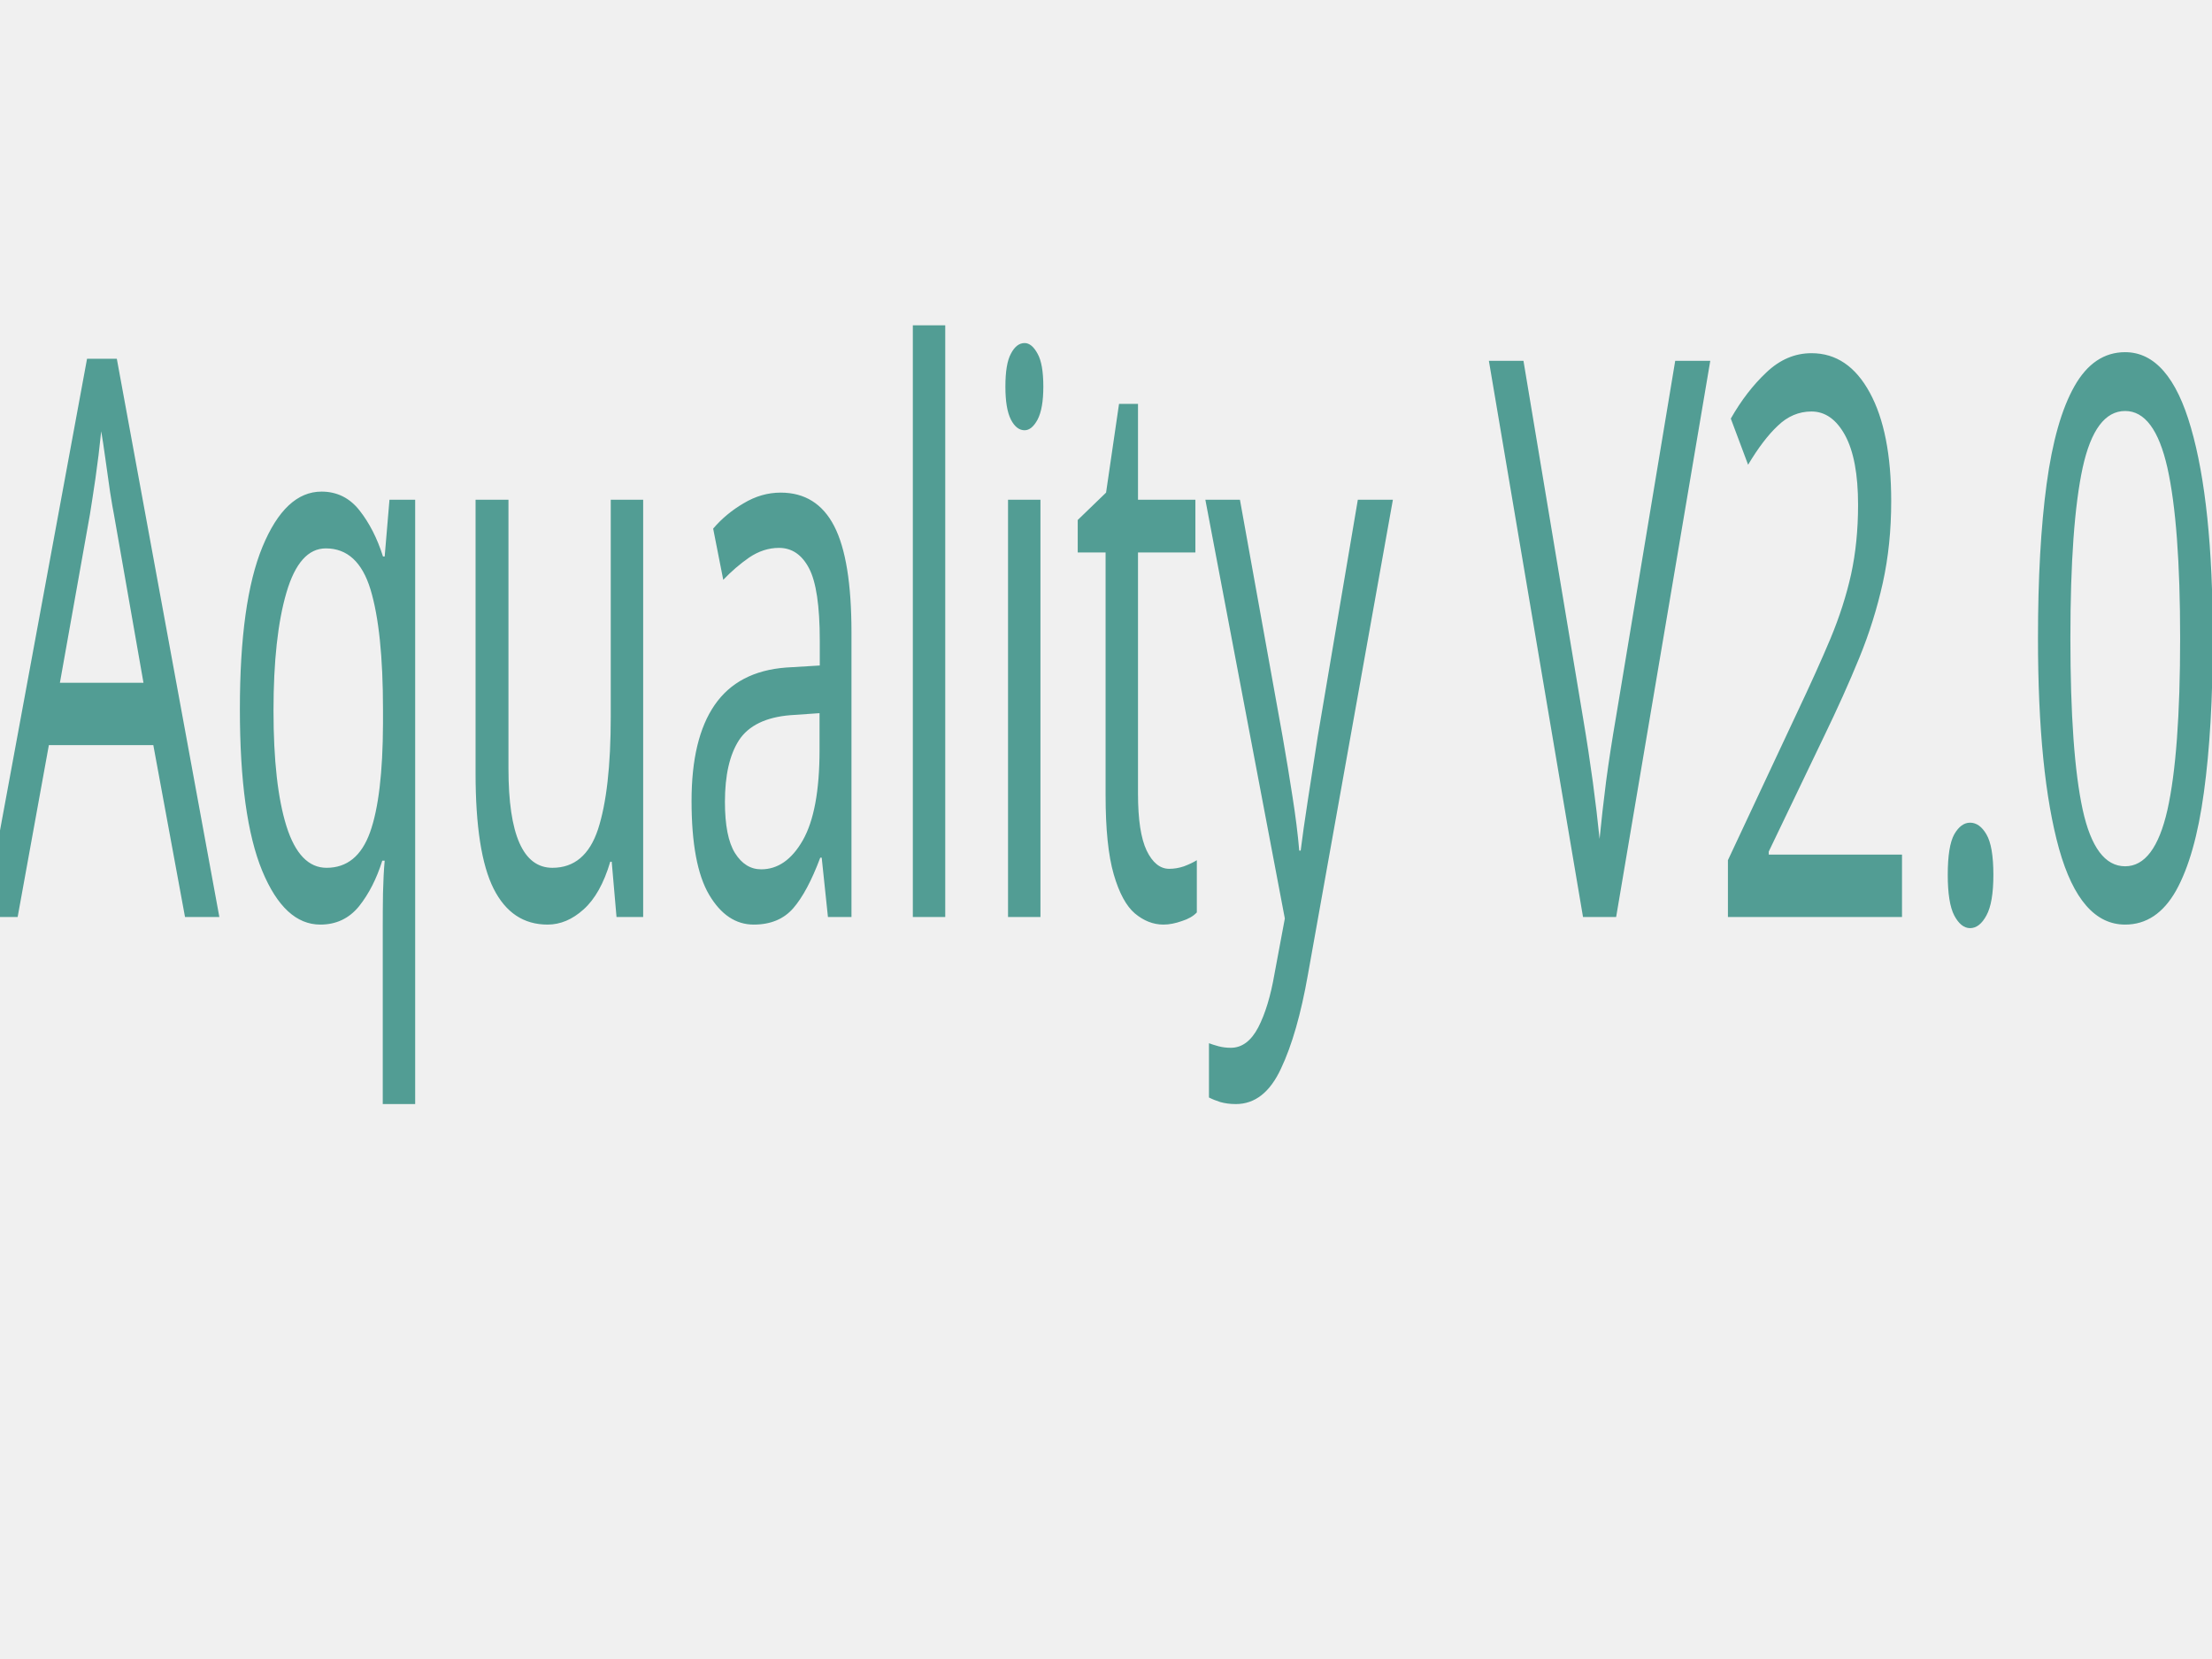
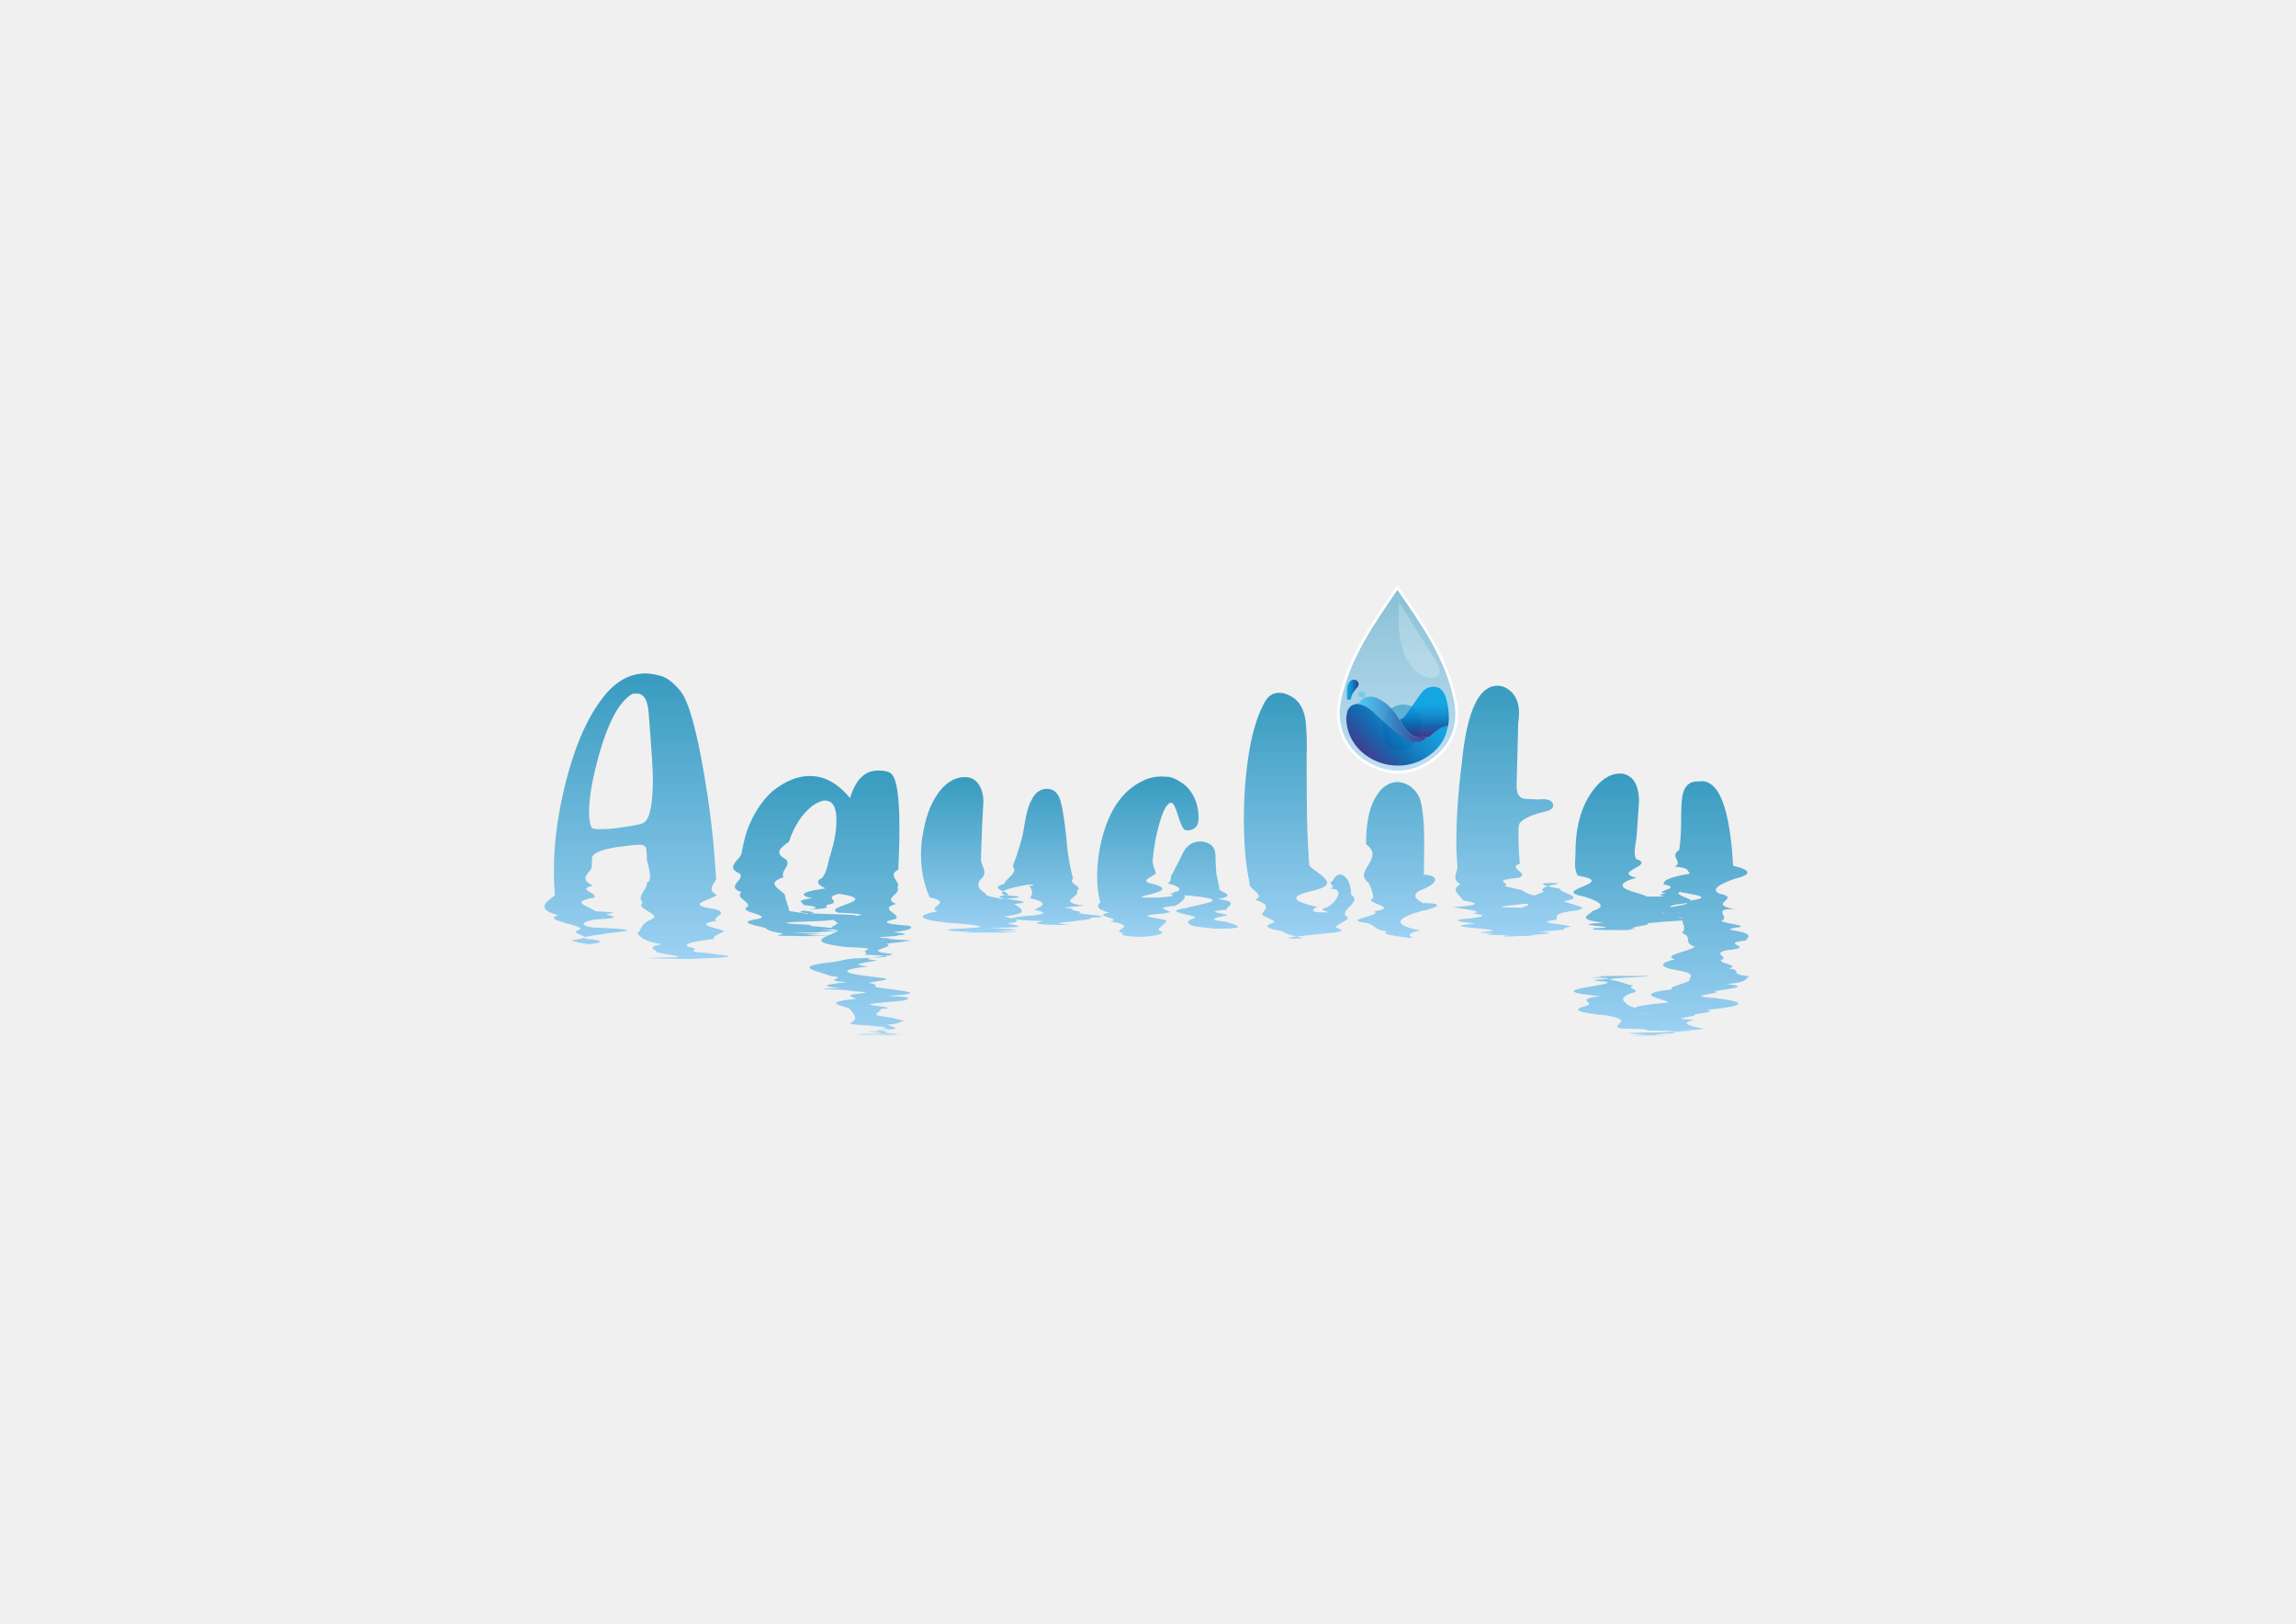
- <svg xmlns="http://www.w3.org/2000/svg" width="800" height="600">
+ <svg xmlns="http://www.w3.org/2000/svg" version="1.1" id="Layer_1" x="0px" y="0px" viewBox="0 0 841.9 595.3" style="enable-background:new 0 0 841.9 595.3;" xml:space="preserve">
+   <style type="text/css">
+ 	.st0{fill:url(#SVGID_1_);}
+ 	.st1{fill:url(#SVGID_2_);}
+ 	.st2{fill:url(#SVGID_3_);}
+ 	.st3{fill:url(#SVGID_4_);}
+ 	.st4{fill:url(#SVGID_5_);}
+ 	.st5{fill:url(#SVGID_6_);}
+ 	.st6{fill:url(#SVGID_7_);}
+ 	.st7{fill:url(#SVGID_8_);}
+ 	.st8{opacity:0.57;fill:url(#SVGID_9_);}
+ 	.st9{opacity:0.88;}
+ 	.st10{fill:url(#SVGID_10_);}
+ 	.st11{fill:url(#SVGID_11_);}
+ 	.st12{fill:url(#SVGID_12_);}
+ 	.st13{fill:url(#SVGID_13_);}
+ 	.st14{fill:#74CAEB;}
+ 	.st15{opacity:0.23;fill:#FFFFFF;}
+ 	.st16{fill:none;stroke:#FFFFFF;stroke-miterlimit:10;}
+ </style>
  <g>
-     <text stroke="#000" transform="matrix(5.557993,0,0,11.73544,-1197.965,-3171.39) " font-style="normal" font-weight="normal" xml:space="preserve" text-anchor="start" font-family="'Anton'" font-size="24" id="svg_1" y="298.5" x="214.5" opacity="undefined" stroke-width="0" fill="#529D94">Aquality V2.0</text>
+     <g>
+       <linearGradient id="SVGID_1_" gradientUnits="userSpaceOnUse" x1="233.434" y1="351.568" x2="233.434" y2="246.781">
+         <stop offset="3.603492e-03" style="stop-color:#9CD1F3" />
+         <stop offset="1" style="stop-color:#379BBF" />
+       </linearGradient>
+       <path class="st0" d="M254.4,351.6c-6.8,0-1.7-0.1-12.3-0.2c-11-0.1,0.5-0.3,6.6-0.5c1-0.4-4.7-1-7.9-1.8c0.3-0.8-4.7-1.8,1.8-2.9    c-6.7-1.2-7.5-2.5-8.9-4c1.9-1.5,0.7-3.2,5.1-5.1c4.4-1.9-6.4-4-3.1-6.2c-2.5-2.3,1.8-4.7,1.5-7.4c2.6,0,0-8.2,0-8.2    c0-2-0.1-3.4-0.3-4.3c-0.2-0.9-1.1-1.3-2.6-1.3c-1.1,0-3.9,0.3-8.3,0.9c-5.5,0.9-8.4,2.1-8.9,3.6c-0.1,1-0.1,2.2-0.1,3.6    c0,1.9-5.5,4.2,0.4,6.9c-6.5,1.4,2.3,2.8,0.4,4.4c-9.5,1.6-1.6,3.2,0.6,5c-0.1,0,10.7,0.4,4.6,0.9c-3.1,0.6,9.2,1.3-4.6,2.1    c-4.5,0.8-4.9,1.5-4,2.1c1,0.6,2.6,0.9,4.6,0.9c22,0.9,4.1,1.7,1.7,2.4c-5,0.7-10.3,1.4-3,2c7.8,1.2-6.5,1.9-3.5,2.1    c-0.3,0-0.6-0.2,1.3-0.5c-2-0.3-5.2-0.8-5.9-1.4c4.4-0.5,5.7-1,4.2-1.6c-1.5-0.6-3.9-1.3-1.8-2.1c5-1.5-14.4-3.4-7.3-5.5    c-8.1-2.1-4.9-4.5-1.2-7.3c-0.3-2.7-0.4-5.7-0.4-9c0-10.7,1.6-22.2,4.9-34.5c3.5-13.1,8.2-23.2,14.1-30.2    c4.3-5.1,9.2-7.6,14.7-7.6c1.3,0,3.2,0.3,5.5,0.9c2.3,0.6,4.8,2.6,7.4,5.8c2.9,3.9,5.7,14,8.5,30.3c1.8,10.5,3.1,20.6,3.8,30.2    c0.2,2.4,0.4,4.8,0.5,7.1c0.9,2.3-4.2,4.6,0.3,6.9c-1.6,1.8-12.4,3.5-1.2,5.1c6.8,1.6-1.2,3,1.1,4.4c-8.7,1.3,0.1,2.6,2.9,3.7    c-1.6,1.1-5,2.1-3.5,2.9c-9.4,1.1-11.8,2.1-9.5,3c6.1,0.9-3.8,1.6,7,2.2c2.3,0.6,11,1.1,6.4,1.5    C265.6,351.2,252.7,351.4,254.4,351.6z M219.9,304c1.8,0,3.9-0.1,6.3-0.4c5.8-0.8,9.2-1.4,9.9-2c2.2-1.3,3.3-6.8,3.3-16.2    c0-2.8-0.5-11-1.6-24.6c-0.4-4.3-1.8-6.5-4.2-6.5h-1.2c-0.7,0-1.8,0.8-3.4,2.4c-3.9,4.1-7.4,12-10.3,23.6    c-1.8,7-2.7,12.8-2.7,17.5c0,2.4,0.3,4.3,0.9,5.6C217.2,303.8,218.2,304,219.9,304z" />
+       <linearGradient id="SVGID_2_" gradientUnits="userSpaceOnUse" x1="301.509" y1="379.31" x2="301.509" y2="281.997">
+         <stop offset="3.603492e-03" style="stop-color:#9CD1F3" />
+         <stop offset="1" style="stop-color:#379BBF" />
+       </linearGradient>
+       <path class="st1" d="M317.5,379.3c0.1,0-8.2,0-3.5-0.1c2.8,0-2.5-0.1,10.1-0.2c5.7-0.1-12.1-0.2,0.9-0.3c-0.6-0.1-1-0.3-7.2-0.5    c9.6-0.4,10.1-0.8,5.3-1.3c5.6-0.3-3.4-0.6-4.3-0.9c-6-0.3-7.5-0.6-7-1c3.3-1.4,1.3-3.2-0.4-5.3c-2.9-1.1-10.4-2.2,2.4-3.5    c-0.2-0.6-5.1-1.3,1-1.9c3.3-0.3,4.9-0.7-5-1c13.1-0.3-22.3-0.7-1.4-1c-8.4-0.7-5.9-1.4,2.1-2.2c-11-0.8,2.1-1.5-6.1-2.3    c-2.9-1.6-16.1-3.3,1.1-5.1c3.3-0.4,3.3-0.9,7.5-1.3c15.5-0.5,15.6-0.9,3.8-1.4c2.2-0.5-0.5-0.9,0.5-1.4c-0.2-0.5,5.4-1-7.1-1.4    c-17.1-2-5.3-4-2.8-6.1c-6.5-1,1.8-2.1-0.9-3.2c-0.9-0.5-1.9-1.1,0.2-1.6c8.2-0.5,15-1.1,0.7-1.7c-6.7-2.2,16.7-4.5,0.2-6.9    c-6.5,1.5,1.9,2.8-4,4c-2.6,0.6,4,1.2-7.2,1.8c-1.6,0.6-8.9,1.1,7.3,1.6c21.1,0.5,2.5,1,4.3,1.4c-0.3,0.4-1.8,0.9-7.9,1.2    c-14.8,0.4-13.2,0.7-8.7,1.1c9.7,0.3,2.7,0.6,8.6,0.9c6.1,0.5,8.5,1,1.3,1.4c11.7,0.2,1.4,0.4-1,0.6c1.6,0.2-16.6,0.3-4.5,0.5    c9.5,0.1,2.7,0.3,1.8,0.4c-5.8,0.1,1.9,0.2,2.1,0.3c7.8,0.1,6.8,0.1-3.1,0.2c1.2,0,0.8,0.1-6.3,0.1c13.1,0,10.7,0-2.9-0.1    c-4.3,0-1.4-0.3-0.1-0.8c-3.3-0.5-5.9-1.1-6.4-2c-2.6-0.9-11-2-4.1-3.2c8.2-1.3-6.2-2.7-3-4.4c2.5-1.7-4.7-3.5-1.9-5.6    c-6.1-2.1,1.3-4.4-0.6-6.8c-6.1-2.6,0.8-5.2,0.7-7.9c0.5-2.7,1.1-5.4,2-8.1c2.2-5.8,5.2-10.5,9.1-14.1c4.7-3.8,9.3-5.7,13.8-5.7    c5,0,9.4,2.2,13.4,6.5l1.4,1.6c2-6.7,5.4-10.1,10.2-10.1c2.6,0,4.3,0.4,5,1.3c1.9,1.7,2.9,8.2,2.9,19.5c0,2.2,0,4.6-0.1,7.2    s-0.2,5.4-0.3,8.3c-4.4,2.3,1.3,4.5-0.4,6.6c1.8,2.1-5.6,4.1-0.4,6c-7,1.9,2.1,3.7-0.2,5.5c-4,0.9-6.2,1.7,5,2.5    c1.8,0.8,0.3,1.6-5.7,2.4c4.3,0.4,6,0.8,1.4,1.1c2.1,0.4-13.8,0.7-2.4,1.1c-5.4,0.4,12.2,0.7,5.8,1c-0.7,0.3-5.6,0.7-7.5,1    c4.3,1.3-10.2,2.5,1.9,3.7c2.6,0.8-16.1,1.6-5.1,2.4c-3.8,0.8-11.6,1.5-3.4,2.2c-13,1.5-8.4,2.8,4.2,4.1c6.1,0.6-0.9,1.3-4.3,1.9    c4,0.6,2.2,1.2,3,1.7c8.4,1.1,21,2.2,4.1,3.1c10.5,0.5,7.6,0.9,6.8,1.4c0.9,0.4-8.2,0.9-11,1.3c-8.4,0.8,11.2,1.5,1.8,2.1    c-0.1,1.3-4.4,2.2,1.2,2.8c4.5,0.6,5,1.1,7.4,1.6c-2.6,0.5-0.8,0.9-6.2,1.4c1.3,0.8,7.6,1.6-4,2.1c2.6,0.3,7.1,0.6,0.4,0.8    c4.4,0.2,11.4,0.4,3.8,0.6c-11.8,0.1-10.2,0.2-0.3,0.2c5.9,0.1,10,0.1-0.6,0.2c6.5,0.1,4,0.1,4.8,0.1    C319.7,379.3,308.5,379.3,317.5,379.3z M291.5,335.3c-4.3,0,14.9-0.5,2.6-1.4c4.3-0.6,8.5-1.3,0.5-2.1c0.5-0.8-4.1-1.6,3.2-2.5    c-5.3-1.1-3.9-2.4,4.9-3.6c-2.8-1.3-3.8-2.6-1.2-3.9c1.1-1.4,1.5-2.8,1.9-4.2c0.4-1.5,0.6-3,1.2-4.5c0.7-2.4,1.3-4.7,1.6-6.8    c0.4-2.1,0.5-4,0.5-5.8c0-4.7-1.4-7-4.3-7c-1.1,0-2.7,0.7-4.6,2c-1.9,1.5-3.6,3.4-5,5.6c-1.4,2.2-2.6,4.7-3.5,7.5    c-2.8,2-5.6,4-1.5,6.2c3,2.2-1.9,4.4-0.5,6.8c-6.9,2.2-1.2,4.3,0.5,6.4c0.2,2.1,1.3,4,1.6,6C293.8,334.8,301,335.3,291.5,335.3z" />
+       <linearGradient id="SVGID_3_" gradientUnits="userSpaceOnUse" x1="370.998" y1="341.938" x2="370.998" y2="284.872">
+         <stop offset="3.603492e-03" style="stop-color:#9CD1F3" />
+         <stop offset="1" style="stop-color:#379BBF" />
+       </linearGradient>
+       <path class="st2" d="M356.9,341.9c-10.6,0,5.7-0.1-2.9-0.3c-1.3-0.1-9.8-0.4-5-1c15.5-0.6,12.4-1.3-1.3-2.3    c-5.9-0.6-8.8-1.3-9.3-2s1.5-1.5,5.3-2.2c-4.1-1.6,6.1-3.2-2.8-5.1c-1.1-2.3-1.8-4.8-2.4-7.4c-0.5-2.6-0.8-5.3-0.8-8.1    c0-2.9,0.3-6,1-9.3c1.1-6,3.2-10.9,6.3-14.7c2.7-3.1,5.6-4.6,8.8-4.6c1.8,0,3.3,0.6,4.5,1.9c1.5,1.8,2.3,4.2,2.3,7.2l-0.1,1.6    c-0.3,5.5-0.5,9.9-0.6,13.2c-0.1,3.3-0.2,5.6-0.2,6.8c0.6,2.3,2.4,4.5,0.1,6.6c-2.4,2.4-0.3,4.3,1.8,5.5    c-1.7,1.2,10.8,1.9,1.5,1.9c4.7,0,17.4-0.5,6-1.4c2.9-0.9-7.7-2.3-0.8-4.2c0.3-1.8,5.3-4,3-6.4c1-2.4,1.9-5.1,2.8-8.1    c0-0.2,0-0.3,0.1-0.4c0.6-2,1.1-4.2,1.4-6.5c0.7-4.2,1.5-7.3,2.6-9.2c1.3-2.8,3.3-4.2,5.7-4.2c2.5,0,4.1,1.5,5,4.5    c0.8,3,1.5,7.5,2.1,13.4c0.3,3.7,0.7,7.2,1.4,10.4c0.3,1.6,0.7,3.2,1.1,4.7c-2.3,1.5,4.1,3,1.3,4.4c1.8,2-6.9,3.7,1,5.2    c6.7,0.4-12.7,0.8-2.1,1.3c-3.9,0.5,5.4,1.1,1.6,1.7c3.4,0.6,15.4,1.2,4.2,1.7c2.8,0.5-5.3,1-6.8,1.4c-12.4,0.8,6.9,1.2-4.4,1.2    c-5.5,0-11.4-0.5-5.7-1.4c-14.1-0.5-13.6-1.1-7-1.8c9.4-0.7,7.7-1.5,3.6-2.4c3.4-1.3,5.4-2.7-1.5-4.2c1-1.4,1-2.9-0.3-4.5    c4.6,0-4-2,0-2c4.8,0,11.5,0.1,2.5,0.4c-4.3,0.3,8.6,0.7-3.5,1.2c-7.4,1.4-11,2.6-7.8,3.8c-9.4,1.2,15.6,2.2,3.3,3.2    c2.8,1.9,5.9,3.5-3.8,4.6c3.8,0.9,7.8,1.8,1.5,2.5c0.2,0.7,12.7,1.3-7.1,1.8c16.6,0.5,8.6,0.8,2.6,1.1    C380.3,341.8,372.8,341.9,356.9,341.9z" />
+       <linearGradient id="SVGID_4_" gradientUnits="userSpaceOnUse" x1="428.186" y1="343.518" x2="428.186" y2="284.585">
+         <stop offset="3.603492e-03" style="stop-color:#9CD1F3" />
+         <stop offset="1" style="stop-color:#379BBF" />
+       </linearGradient>
+       <path class="st3" d="M418.1,343.5c-1.8,0-9.1-0.5-6-1.4c-6.1-1,6.7-2.4-5.1-4.3c5.5-1-7.5-2-0.3-3.2c-4.2-1.1-4.9-2.4-3.2-3.7    c-0.8-2.7-1.2-5.8-1.2-9.2c0-5.7,0.8-11.2,2.4-16.5c2.8-9.3,7.5-15.6,14.1-18.8c2.3-1.2,4.6-1.7,7-1.7c0.2,0,1,0,2.3,0.1    c1.3,0,3,0.7,5.1,2.1c2.1,1.3,3.6,3.2,4.7,5.5c1.1,2.3,1.6,4.9,1.6,7.5c0,1.6-0.4,2.8-1.2,3.5c-0.8,0.7-1.7,1-2.5,1h-0.9    c-0.9,0-1.9-1.9-3-5.6c-0.9-3-1.7-4.5-2.4-4.5c-1.1,0-2.3,1.5-3.4,4.6c-1.6,4.5-2.8,9.9-3.4,16.1c-0.2,2,0.7,3.7,1.2,5.2    c-1.7,1.5-6,2.7-1.9,3.7c14.6,3.4-14.7,5.2,1.7,5.2c0.6,0,9.6-0.4,5.1-1.3c4-0.9,6-2.2-0.7-4c2.1-0.9,0.5-2.1,2-3.8    c0.9-1.7,1.9-3.8,3.2-6.3c1.4-3.4,3.7-5.2,6.9-5.2c1.6,0,2.9,0.5,4,1.4c1,1,1.5,2.3,1.5,3.9c0,2.3,0.1,4.4,0.3,6.2    c0.1,1.8,1,3.8,1.1,6c0.2,1.1,7,2.3-0.5,3.6c8.8,1.2,2.6,2.6,3.3,3.9c-9.1,0.7-1.6,1.3,0.4,2c-3.5,0.8-9.1,1.6-0.9,2.4    c5.4,1.7,8.6,2.6-5.5,2.6c3.7,0-2.3-0.3-5.9-0.9c-2-0.6-3.7-1.5-0.9-2.7c5.8-1.2-13.8-2.5-1.9-4c3.3-1.4,20.1-3-1-4.7    c2.1-0.9-10.5-1.3-0.1-1.3c-1.2,0,3.2,1.7-3.2,5.2c-12.1,1.1,5.5,2.1-6.4,3c-10,0.9,3.2,1.7,3.2,2.5c-0.6,1.5-3.3,2.6-2.8,3.4    C429.5,342.7,419.9,343.5,418.1,343.5z" />
+       <linearGradient id="SVGID_5_" gradientUnits="userSpaceOnUse" x1="476.32" y1="344.094" x2="476.32" y2="253.968">
+         <stop offset="3.603492e-03" style="stop-color:#9CD1F3" />
+         <stop offset="1" style="stop-color:#379BBF" />
+       </linearGradient>
+       <path class="st4" d="M479.8,344.1c-13.4,0-10.6,0-3-0.1c3-0.1-5.3-1-6.6-2.6c-5-0.8-7.2-1.8-3.9-2.9c3.5-1.1-4.6-2.3-3.4-3.7    c0.9-1.4,3.6-3-2.7-4.9c4.3-1.9-2.9-4-2-6.3c-0.7-3.3-1.3-6.8-1.6-10.7s-0.5-8-0.5-12.5c0-9.1,0.7-17.9,2.2-26.3    c1.2-6.5,2.9-12,5.3-16.4c1.3-2.5,3.1-3.7,5.3-3.7l1.6,0.1c4.1,1.1,6.7,3.7,7.8,7.9c0.6,2.4,0.9,6.5,0.9,12.2l-0.1,2.2    c0,13,0.1,22.5,0.3,28.5c0.2,4.7,0.4,8.9,0.7,12.5c3.7,3.6,11.9,6.7,1.2,9.2c-11.3,2.5-4.3,4.5,1.7,5.9c-2.8,1.3-1.5,2,1.6,2    c6.2,0-2.6-0.6,1.4-1.7c1.8,0,8.8-7,1.7-7c2.8-1-1.2-1.8,0.7-2.6c1-1.7,2-2.6,3-2.6c0.8,0,1.5,0.5,2.3,1.4c1.2,1.5,1.7,3.5,1.7,6    c4.1,2.6-3.5,5.2-2.1,7.7c2.8,1.3-1.9,2.4-2.6,3.5c-4,1.1,7.2,2-3.6,2.9C475.5,343.4,464.7,344.1,479.8,344.1z" />
+       <linearGradient id="SVGID_6_" gradientUnits="userSpaceOnUse" x1="512.478" y1="343.95" x2="512.478" y2="258.28">
+         <stop offset="3.603492e-03" style="stop-color:#9CD1F3" />
+         <stop offset="1" style="stop-color:#379BBF" />
+       </linearGradient>
+       <path class="st5" d="M515.9,343.9c4.6,0-10.8-0.8-7.4-2.4c-4.9-0.8-3.4-1.8-7.2-3.1c-10.5-1.2,6.1-2.6,2.6-4.3    c10.2-1.5-4.9-3.1-0.3-4.9c-0.2-1.8-0.7-3.7-1.9-5.7c-5.7-4.1,6.4-8.8-0.8-14c0-4.9,0.5-9,1.5-12.5c1-3.4,2.6-6.1,4.6-8.1    c1.7-1.4,3.5-2.2,5.5-2.2c1.8,0.1,3.5,0.7,5,1.9c1.5,1.2,2.6,2.7,3.3,4.7c0.9,3.4,1.3,7.7,1.4,12.6c0,2.5,0,5,0,7.4    c0,2.5-0.1,4.9-0.1,7.4c2.3,0,3.9,0.7,4.1,1.6s-1,2.3-4.2,3.6c-6.9,2.6,0.1,5.2-0.1,5.2c10.9,0,0.9,2.7,0.1,2.7    c-12.4,3.3-9.7,5.7-1.3,7.3C512.1,343.1,521.4,343.9,515.9,343.9z M512.9,275.4c-1.9,0-3.4-0.8-4.4-2.3c-1-1.5-1.5-3.6-1.5-6.3    c0-1.8,0.4-3.4,1.1-4.7c0.7-1.3,1.7-2.3,2.9-2.9c1.2-0.6,2.3-0.9,3.4-0.9c1.8,0,3.4,0.5,4.7,1.5c1.3,1,2,2.6,2,4.7    c0,4.6-1.7,8-5,10.2C514.9,275.1,513.8,275.4,512.9,275.4z" />
+       <linearGradient id="SVGID_7_" gradientUnits="userSpaceOnUse" x1="556.493" y1="343.374" x2="556.493" y2="251.237">
+         <stop offset="3.603492e-03" style="stop-color:#9CD1F3" />
+         <stop offset="1" style="stop-color:#379BBF" />
+       </linearGradient>
+       <path class="st6" d="M557.4,343.4c4.4,0-7.9,0-7.1-0.1c6.7-0.1-3.7-0.2,3.8-0.4c-14.7-0.2-7.1-0.4-6.3-0.7    c-10.2-0.3-1.4-0.6-0.6-0.9c0.3-0.4-3-0.8-8.2-1.2c-4-0.4-5.6-0.9,2.2-1.5c-4.3-0.5-9.9-1.1-4.4-1.7c6.5-0.6,9.9-1.3,3.1-2    c4.9-0.7-1.9-1.5-7.2-2.3c11.5-0.8,8.8-1.6,3.7-2.5c-0.6-1.8-5-3.7-0.9-5.9c-3.6-2.1-0.8-4.5-1.1-6.9c-0.2-2.5-0.4-5.2-0.4-8    c0-9.5,0.7-19.3,2-29.3c1.8-19.1,6.2-28.6,13.1-28.6c2,0,3.8,0.9,5.5,2.7c1.6,1.8,2.4,4.3,2.4,7.3c0,1.1-0.1,2.3-0.3,3.7l-0.6,23    c0,3.1,1.1,4.7,3.4,4.8c2.3,0.1,3.8,0.2,4.5,0.2l1.6-0.1c2.6,0,3.9,0.8,3.9,2.3c0,1.2-1.2,2-3.7,2.4c-1.3,0.3-2.6,0.7-3.9,1.2    c-3.3,1.3-4.9,2.6-5,3.9c-0.1,0.6-0.1,1.4-0.1,2.4c0,2,0,4,0.1,5.9c0.1,1.9,0.2,3.7,0.4,5.5c-4.9,1.8,4,3.5-0.4,5.2    c-8.9,0.8-5,1.7-4.4,2.5c-3,0.8,5.6,1.6,6.1,2.4c2.1,2.1,17.2,3.6,1.3,4.6c-9.5,1-15.6,1.5,2,1.5c-8.4,0,0.8-0.5-2-1.5    c-5.3-1,2.2-2.5,6.3-4.4c-3.9-2.1,10.3-3.2,3.2-3.2c-5.3,0-5.2,0.7,2.8,2.2c-0.7,1.5,10.4,3,1.2,4.5c2.3,1.3,12.6,2.6,2.2,3.7    c-7,1.1-3.8,2.2-5.2,3.2c-10,1,7.3,1.8,5.2,2.5c-2.8,0.4-1.7,0.7-2.1,1c-1.7,0.3-7.1,0.6-9.3,0.8c8.2,0.5,1.3,0.9-2.7,1.2    C566,343.2,544.8,343.3,557.4,343.4z" />
+       <linearGradient id="SVGID_8_" gradientUnits="userSpaceOnUse" x1="609.245" y1="379.598" x2="609.245" y2="283.579">
+         <stop offset="3.603492e-03" style="stop-color:#9CD1F3" />
+         <stop offset="1" style="stop-color:#379BBF" />
+       </linearGradient>
+       <path class="st7" d="M604.3,379.6c-0.5,0,9.4,0,5.4,0c1.2,0,2.7-0.1-3.3-0.1c4.7-0.1-1.2-0.1-3-0.2c-3.6-0.1-7.5-0.2-4.4-0.3    c5.7-0.1,1.3-0.1-0.9-0.2c-2.3-0.1-2.5-0.2,11.4-0.3c-0.6-0.1,4.5-0.2,8.3-0.3c1.8-0.1,7.6-0.2-9.3-0.3c-5.8-0.1-4.7-0.2-4.5-0.4    c-0.4-0.1-1.6-0.3-9.6-0.4c-2.5-0.6-1-1.3-0.3-2.1c0.7-0.8,0.7-1.7-4.8-2.7c-10.7-1-13-2.1-8.5-3.3c6-1.2-4.8-2.5,6-3.8    c-26-2.3,9.3-4.1,1.5-5.4c-12.6-0.6,13.4-1.1-5.5-1.4c4.5-0.2,4.2-0.3,4.2-0.4c0-0.1,0.2-0.2,5.8-0.2c19,0,11.3,0.1,7.7,0.4    c-7.1,0.3-12.3,0.7-9,1.2c3.2,0.5,3.7,1.2,7.6,2c-4,0.8,4.2,1.7-1.2,2.8c-3.1,1.2-3.2,2.3-2.1,3.2c1.1,0.9,1.2,1.7,5,2.3    c18,0.3,5.2,0.6,6.6,0.8c8.3,0.2-9.1,0.4,1,0.6c2.1,0.2-2.6,0.3-3.9,0.3c-5.4,0.1-5.8,0.1,0.4,0.1c2.8,0-5.5-0.3-1.8-1    c-4.4-0.6-7.1-1.6,8.4-2.9c0.6-1.3-15.1-2.9,1.6-4.9c-1.4-1,4.8-2,6.4-3.2c-0.6-1.1,3.4-2.4-4.1-3.7c-7.6-1.3-6.9-2.7-1.3-4.1    c-4.9-1.5,5.6-3,7.4-4.6c-4.8-1.6-0.3-3.3-4.8-5.1c2-1.8-0.2-3.7,0-5.6c-15.8-1.1-0.3-2.2-5.9-3.2c1.4-1,12.3-1.8,5.7-2.6    c14.9-1.6,3.4-2.7-0.6-3.6c-2.7,1.5,8.7,2.9,2,4.2c-5.7,0.6-6.3,1.2-4.3,1.8c2,0.6,4.2,1.1-4.2,1.6c4.2,0.5,3.1,1,4.8,1.4    c0.8,0.4,4.9,0.9,4.1,1.2c-0.7,0.4-10,0.7-10.9,1c-6,0.3-1.6,0.6-3.8,0.9c-3,0.6-6.9,1.1-3.8,1.4c-4.6,0.3,0.4,0.5-5.2,0.5    c-6.1,0-8.9-0.1-10-0.2c-1.1-0.1-0.5-0.3,0.3-0.5c13.4-0.5-13.2-1.1,3.1-2c-10.7-1.3-5.2-2.7-4.1-4.3c5.5-1.6,3-3.4-3-5.3    c-13.5-2.4,13.4-5-2.4-7.7c-1.5-2.7-0.8-5.5-0.8-8.4c0-10.3,2.5-18.4,7.6-24.3c2.8-3.2,5.7-4.7,8.8-4.7c1.7,0,3.2,0.7,4.5,2    c1.6,1.8,2.4,4.6,2.4,8.3c-0.3,4.4-0.6,8.3-0.8,11.8c-0.2,3.5-1.5,6.6-0.3,9.2c7.5,2.4-9,4.7,0.1,6.9c-8.1,2.3-5,4-1,5.2    c4,1.1,5.1,1.7,4.6,1.7c13.5,0,0.3-0.4,7.4-1.1c-5.8-0.8,6.7-1.9-1-3.4c-0.2-1.5,2.7-2.8,9.8-3.9c-1.6-1.1,0.3-2-5.7-2.6    c3.3-1.7-2.2-3.7,1.6-6c0.4-2.3,0.6-5,0.7-7.9c0-4.9,0.1-8.4,0.3-10.5c0.4-4.5,2.3-6.8,5.6-6.8l1.7-0.1c6,0,9.7,8.8,11.2,26.4    c0.1,1.5,0.2,3,0.3,4.6c6.7,1.6,7.3,3.2,0.2,4.9c-4.4,1.7-8.7,3.5-5.3,5.3c8.7,1.8-5,3.7,5.5,5.7c-7.7,0-2.7,1.9-3.9,3.9    c-3.7,1,9,1.9,5.9,2.7c-5.8,0.7-2.8,1.2-2.1,1.2c7.5,1.3,5.1,2.5,4.4,3.7c-11,1.2,5.1,2.4-7.2,3.6c-5.2,1.2,0.7,2.3-1.5,3.4    c-2.8,1.1,7.4,2.2,2.4,3.2c5.9,1-1,2,7.7,3c-2.5,1,0.2,1.9-8.5,2.8c9.4,0.9,0.3,1.8-4.5,2.6c4.8,0.8-13.3,1.7,0.4,2.5    c12.7,1.6,10.7,3-3.5,4.4c5.7,0.7-5.2,1.3-4.2,1.9c0,0.6-10.5,1.2-0.2,1.7c-5.1,1.1-1.8,2.1,1.6,2.9c4.4,0.4-0.3,0.8-8.8,1.2    c-4.5,0.4,5.6,0.7-3.8,1c-2.5,0.1-0.4,0.3-6.3,0.4c-3.9,0.1-7.3,0.2-3.3,0.3C615.8,379.5,609.1,379.6,604.3,379.6z" />
+     </g>
+     <g>
+       <linearGradient id="SVGID_9_" gradientUnits="userSpaceOnUse" x1="512.478" y1="283.117" x2="512.478" y2="215.454">
+         <stop offset="3.603492e-03" style="stop-color:#9CD1F3" />
+         <stop offset="1" style="stop-color:#379BBF" />
+       </linearGradient>
+       <path class="st8" d="M524.6,279.2c-7.6,5.2-15.7,5.2-23.6,0.5c-7.7-4.6-11.7-13.4-9.8-22.6c3.1-15.6,12.1-28.3,21.2-41.6    c9.1,13.1,17.9,25.5,21.1,40.8C535.6,265.8,532.6,273.7,524.6,279.2z" />
+       <g class="st9">
+         <linearGradient id="SVGID_10_" gradientUnits="userSpaceOnUse" x1="521.1" y1="256.717" x2="500.674" y2="277.142">
+           <stop offset="0" style="stop-color:#009FE3" />
+           <stop offset="8.694556e-02" style="stop-color:#009BE0" />
+           <stop offset="0.242" style="stop-color:#008FD5" />
+           <stop offset="0.447" style="stop-color:#007AC3" />
+           <stop offset="0.695" style="stop-color:#0059A6" />
+           <stop offset="0.976" style="stop-color:#2E2B86" />
+           <stop offset="1" style="stop-color:#312783" />
+         </linearGradient>
+         <path class="st10" d="M530.8,266.8c-0.9,4.8-3.8,8.4-8,11c-11.9,7.4-28.2-0.2-29.1-13.5c-0.1-1,0-1.9,0.2-2.9     c0.4-2.1,1.8-3.2,4.1-3.4c2.1,0.2,3.8,1.2,5.3,2.5c3,2.7,5.8,5.5,9,8c1.7,1.3,3.3,2.7,5.5,3.2c2,0.5,4.7-0.2,5.5-1.6     c1.3-0.2,2-1.2,2.9-1.9c1.1-0.8,2.2-1.7,3.6-2.1C530.1,266.2,530.8,265.9,530.8,266.8z" />
+         <linearGradient id="SVGID_11_" gradientUnits="userSpaceOnUse" x1="522.202" y1="257.912" x2="522.202" y2="269.522">
+           <stop offset="0" style="stop-color:#009FE3" />
+           <stop offset="8.694556e-02" style="stop-color:#009BE0" />
+           <stop offset="0.242" style="stop-color:#008FD5" />
+           <stop offset="0.447" style="stop-color:#007AC3" />
+           <stop offset="0.695" style="stop-color:#0059A6" />
+           <stop offset="0.976" style="stop-color:#2E2B86" />
+           <stop offset="1" style="stop-color:#312783" />
+         </linearGradient>
+         <path class="st11" d="M530.8,266.8c0.1-0.9-0.6-0.6-1.1-0.5c-1.4,0.4-2.5,1.3-3.6,2.1c-0.9,0.7-1.7,1.7-2.9,1.9     c-0.3,0-0.5,0-0.8,0c-2.4,0.4-4.4-0.2-6-1.9c-1.3-1.4-2.3-3-3.2-4.6c1.4-0.3,2-1.4,2.7-2.3c1.8-2.4,3.4-4.9,5.2-7.3     c1.3-1.7,3.1-2.8,5.6-2.3c1.3,0.2,2.1,1.1,2.7,2.1c1,1.7,1.3,3.6,1.6,5.4C531.3,261.8,531.5,264.3,530.8,266.8z" />
+         <linearGradient id="SVGID_12_" gradientUnits="userSpaceOnUse" x1="497.899" y1="263.706" x2="523.174" y2="263.706">
+           <stop offset="0" style="stop-color:#4CC2F1" />
+           <stop offset="8.694556e-02" style="stop-color:#48BBEC" />
+           <stop offset="0.242" style="stop-color:#3EA8E0" />
+           <stop offset="0.447" style="stop-color:#3489CA" />
+           <stop offset="0.695" style="stop-color:#325EA9" />
+           <stop offset="0.976" style="stop-color:#322B86" />
+           <stop offset="1" style="stop-color:#312783" />
+         </linearGradient>
+         <path class="st12" d="M513.1,263.8c1,1.6,1.9,3.2,3.2,4.6c1.6,1.8,3.6,2.3,6,1.9c0.3,0,0.5,0,0.8,0c-0.8,1.4-3.5,2.1-5.5,1.6     c-2.2-0.5-3.9-1.9-5.5-3.2c-3.1-2.5-6-5.3-9-8c-1.5-1.3-3.1-2.4-5.3-2.5c0.7-0.8,1.3-1.7,2.2-2.2c0.1,0,0.1,0,0.2-0.1     c1.7-0.8,3.3-0.6,4.9,0.1C508.8,257.7,511.2,260.6,513.1,263.8z" />
+         <linearGradient id="SVGID_13_" gradientUnits="userSpaceOnUse" x1="493.879" y1="252.924" x2="498.183" y2="252.924">
+           <stop offset="0" style="stop-color:#009FE3" />
+           <stop offset="8.694556e-02" style="stop-color:#009BE0" />
+           <stop offset="0.242" style="stop-color:#008FD5" />
+           <stop offset="0.447" style="stop-color:#007AC3" />
+           <stop offset="0.695" style="stop-color:#0059A6" />
+           <stop offset="0.976" style="stop-color:#2E2B86" />
+           <stop offset="1" style="stop-color:#312783" />
+         </linearGradient>
+         <path class="st13" d="M493.9,254c-0.1-1.3,0-2.6,0.8-3.8c0.7-1,1.7-1.3,2.6-0.8c1,0.6,1.2,1.7,0.4,2.6c-1,1.2-2.1,2.4-2.3,4     c0,0.3-0.3,0.6-0.8,0.6c-0.5,0-0.7-0.4-0.7-0.8C493.9,255.2,493.9,254.6,493.9,254z" />
+         <path class="st14" d="M500.3,255.9c0,0-0.1,0.1-0.2,0.1c-0.4-0.1-0.8-0.2-1.2-0.3c-0.8-0.2-1.1-0.7-0.9-1.4     c0.2-0.8,0.8-0.9,1.6-0.8c0.8,0.1,1.1,0.7,1,1.4C500.5,255.2,500.4,255.5,500.3,255.9z" />
+       </g>
+       <path class="st15" d="M513.1,220.8l13.4,21.6c0,0,4.3,6.6-2.5,6.1C524,248.5,510.7,246.7,513.1,220.8z" />
+       <path class="st16" d="M524.6,279.1c-7.6,5.2-15.7,5.2-23.6,0.5c-7.7-4.6-11.7-13.4-9.8-22.6c3.1-15.6,12.1-28.3,21.2-41.6    c9.1,13.1,17.9,25.5,21.1,40.8C535.6,265.7,532.6,273.6,524.6,279.1z" />
+     </g>
  </g>
</svg>
